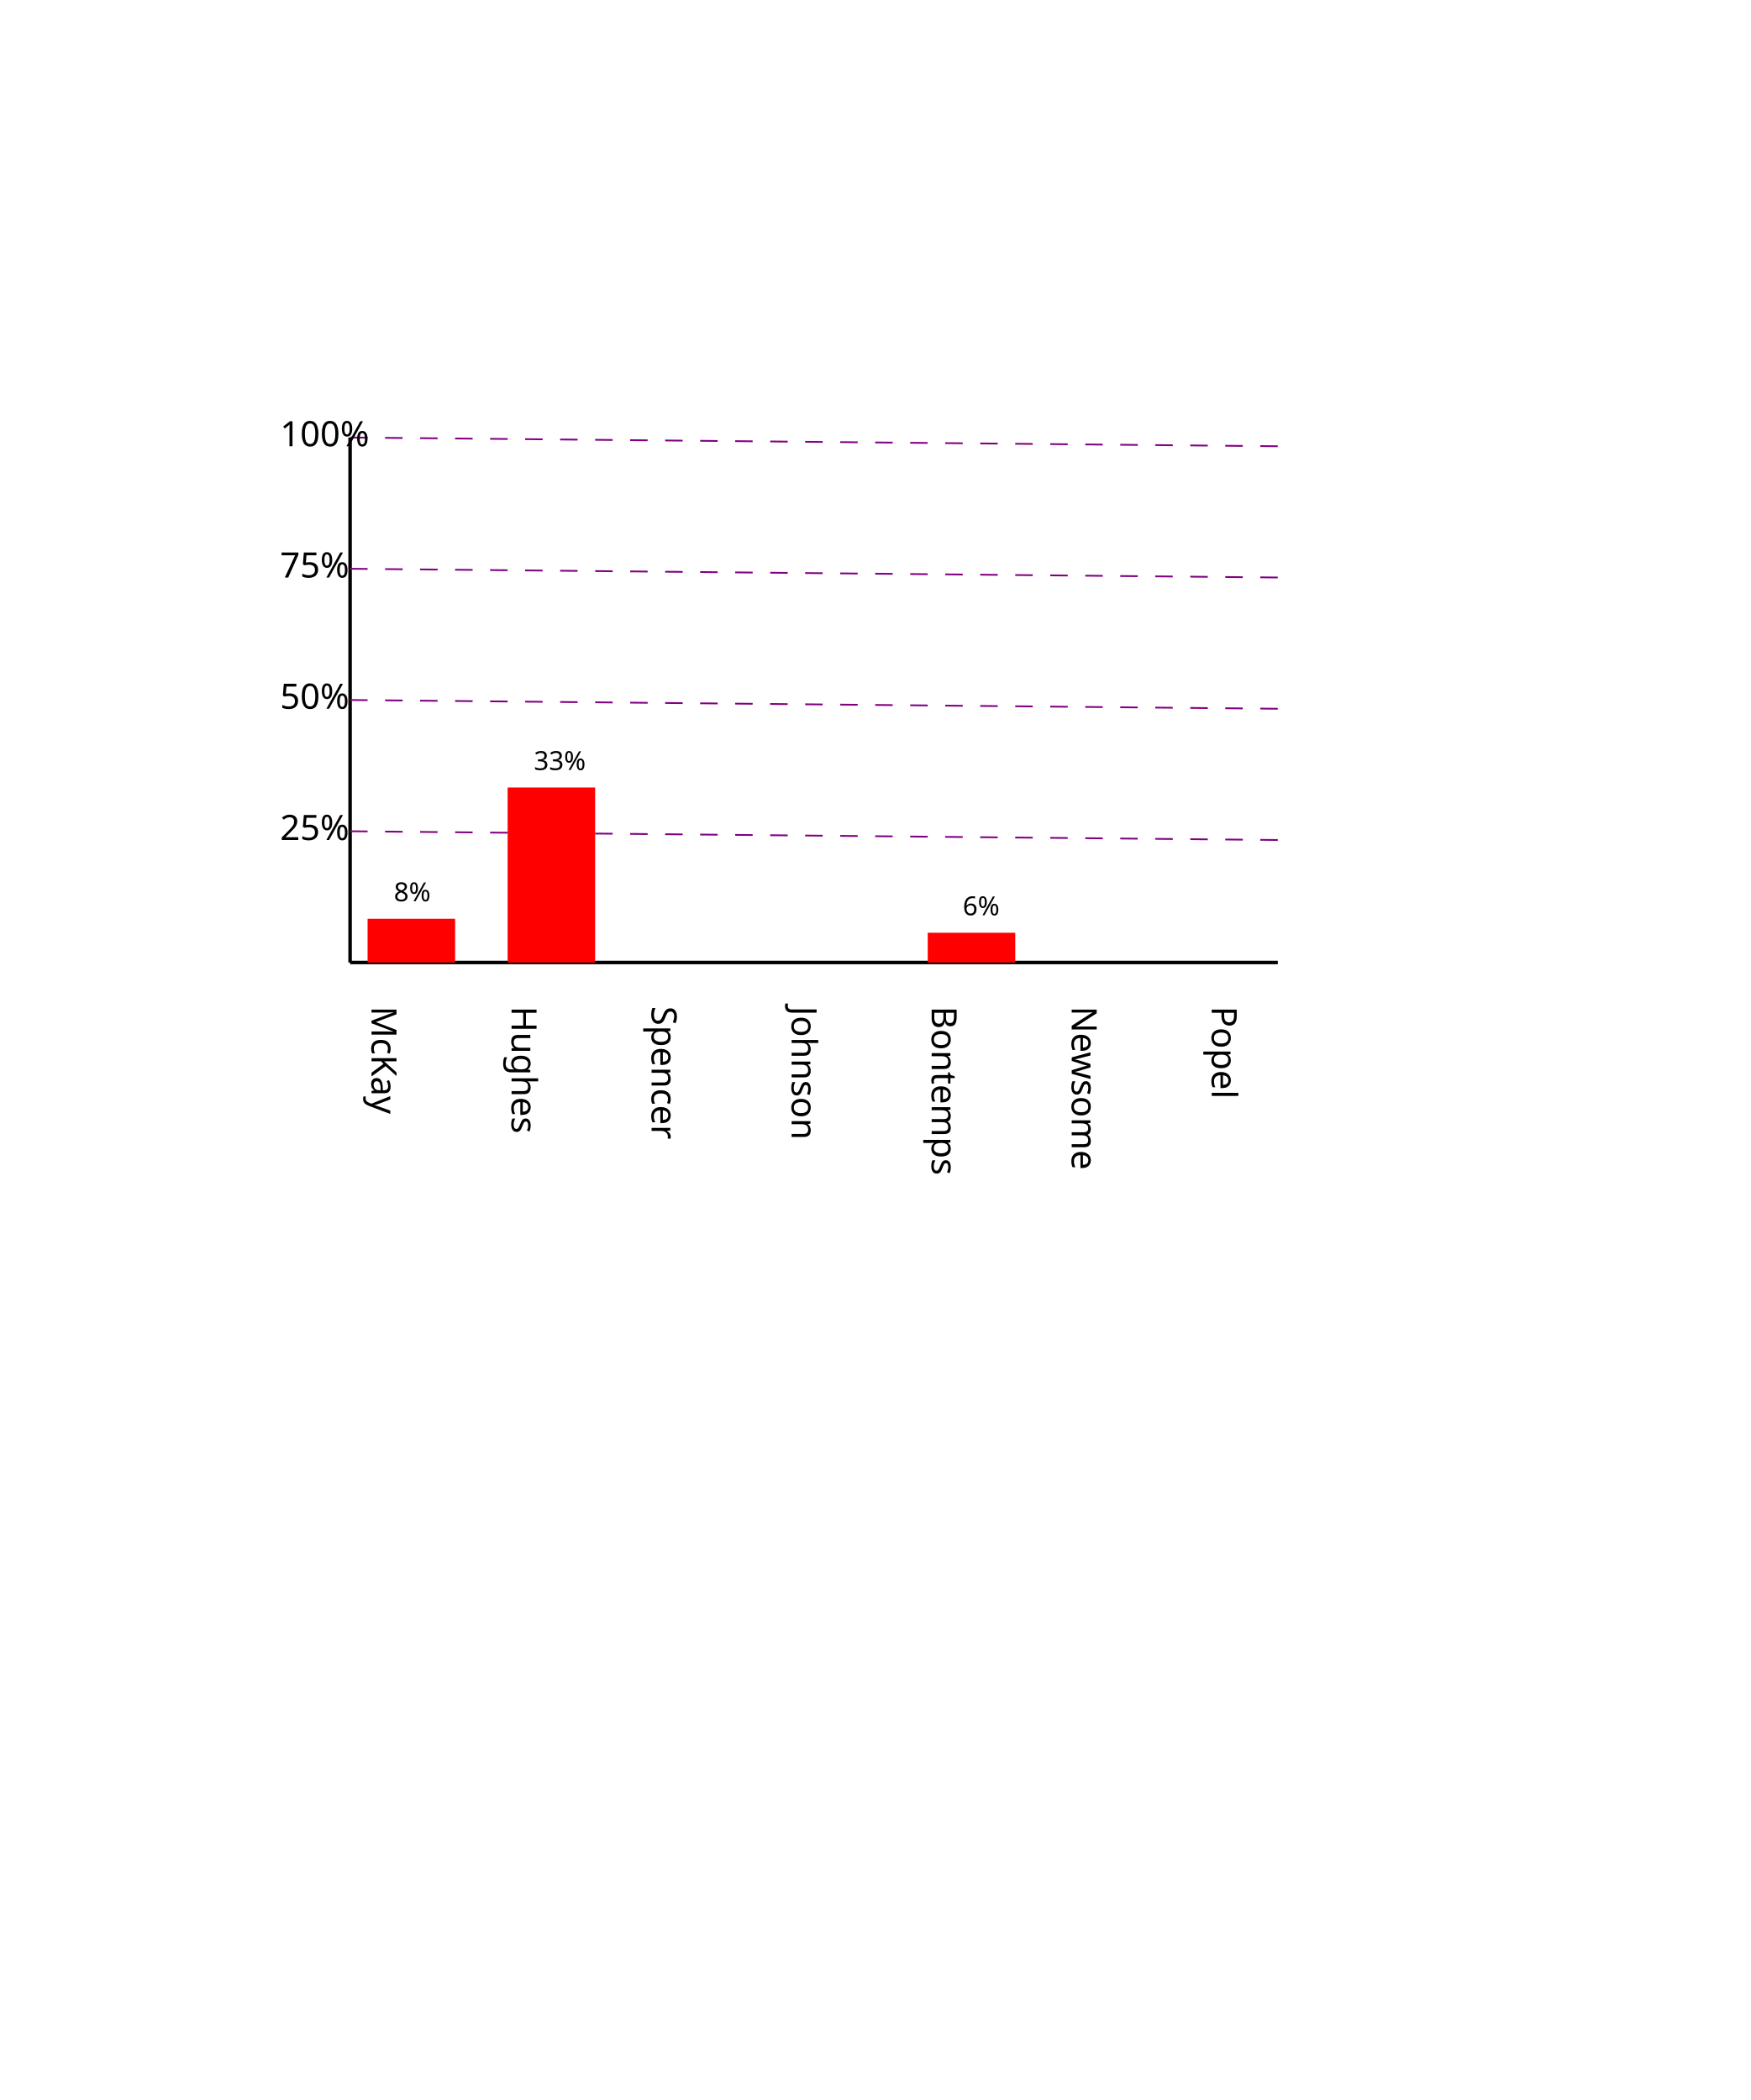
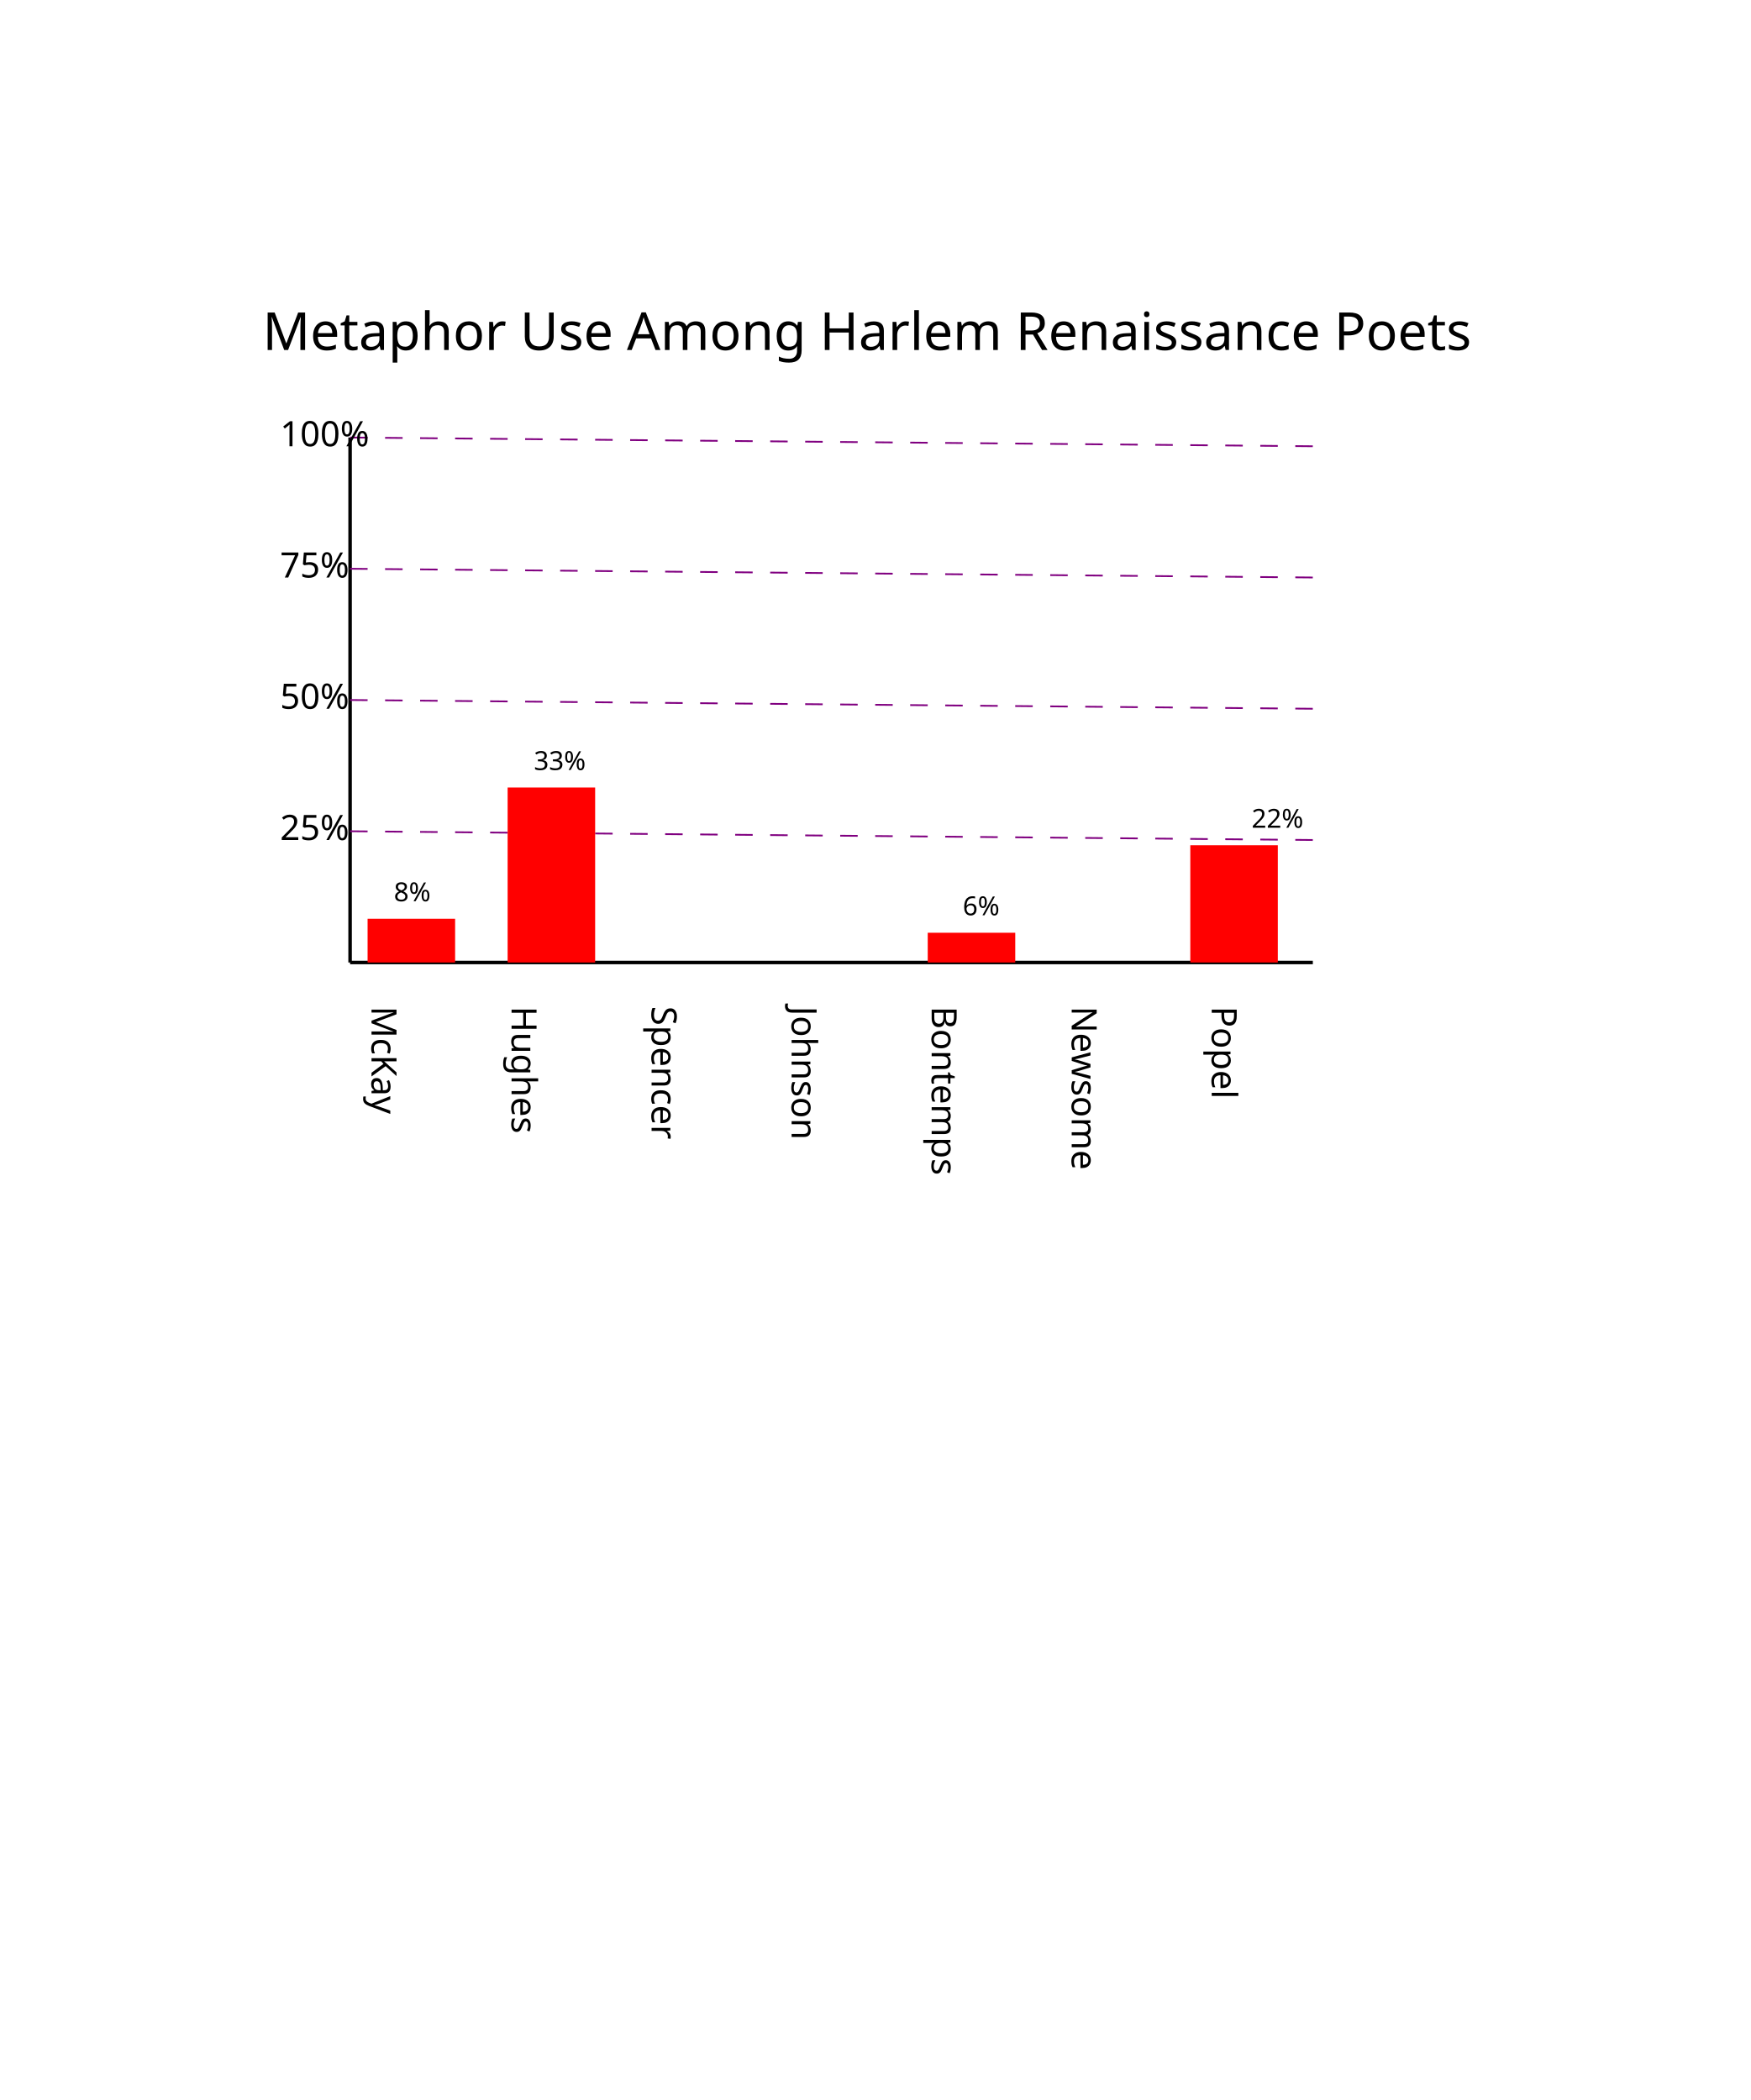
<svg xmlns="http://www.w3.org/2000/svg" width="1000" height="1200">
  <g transform="translate(200 550)">
-     <line x1="0" y1="0" x2="530" y2="0" stroke="black" stroke-width="2" />
+     <text x="-50" y="-350" style="font-family:sans-serif;font-size:30px">Metaphor Use Among Harlem Renaissance Poets</text>
+     <line x1="0" y1="0" x2="550" y2="0" stroke="black" stroke-width="2" />
    <line x1="0" y1="0" x2="0" y2="-300" stroke="black" stroke-width="2" />
    <text x="20" y="25" style="font-family:sans-serif;font-size:20px;writing-mode:tb" fill="black">McKay</text>
    <text x="100" y="25" style="font-family:sans-serif;font-size:20px;writing-mode:tb" fill="black">Hughes</text>
    <text x="180" y="25" style="font-family:sans-serif;font-size:20px;writing-mode:tb" fill="black">Spencer</text>
    <text x="260" y="25" style="font-family:sans-serif;font-size:20px;writing-mode:tb" fill="black">Johnson</text>
    <text x="340" y="25" style="font-family:sans-serif;font-size:20px;writing-mode:tb" fill="black">Bontemps</text>
    <text x="420" y="25" style="font-family:sans-serif;font-size:20px;writing-mode:tb" fill="black">Newsome</text>
    <text x="500" y="25" style="font-family:sans-serif;font-size:20px;writing-mode:tb" fill="black">Popel</text>
-     <line x1="0" y1="-75" x2="530" y2="-70" stroke="purple" stroke-width="1" stroke-dasharray="10" />
+     <line x1="0" y1="-75" x2="550" y2="-70" stroke="purple" stroke-width="1" stroke-dasharray="10" />
    <text x="-40" y="-70" style="font-family:sans-serif;font-size:20px">25%</text>
-     <line x1="0" y1="-150" x2="530" y2="-145" stroke="purple" stroke-width="1" stroke-dasharray="10" />
+     <line x1="0" y1="-150" x2="550" y2="-145" stroke="purple" stroke-width="1" stroke-dasharray="10" />
    <text x="-40" y="-145" style="font-family:sans-serif;font-size:20px">50%</text>
-     <line x1="0" y1="-225" x2="530" y2="-220" stroke="purple" stroke-width="1" stroke-dasharray="10" />
+     <line x1="0" y1="-225" x2="550" y2="-220" stroke="purple" stroke-width="1" stroke-dasharray="10" />
    <text x="-40" y="-220" style="font-family:sans-serif;font-size:20px">75%</text>
-     <line x1="0" y1="-300" x2="530" y2="-295" stroke="purple" stroke-width="1" stroke-dasharray="10" />
+     <line x1="0" y1="-300" x2="550" y2="-295" stroke="purple" stroke-width="1" stroke-dasharray="10" />
    <text x="-40" y="-295" style="font-family:sans-serif;font-size:20px">100%</text>
    <rect x="10" y="-25" height="25" width="50" fill="red" />
    <text x="25" y="-35" style="font-family:sans-serif;font-size:15px">8%</text>
    <rect x="90" y="-100" height="100" width="50" fill="red" />
    <text x="105" y="-110" style="font-family:sans-serif;font-size:15px">33%</text>
    <rect x="330" y="-17" height="17" width="50" fill="red" />
    <text x="350" y="-27" style="font-family:sans-serif;font-size:15px">6%</text>
+     <rect x="480" y="-67" height="67" width="50" fill="red" />
+     <text x="515" y="-77" style="font-family:sans-serif;font-size:15px">22%</text>
  </g>
</svg>
